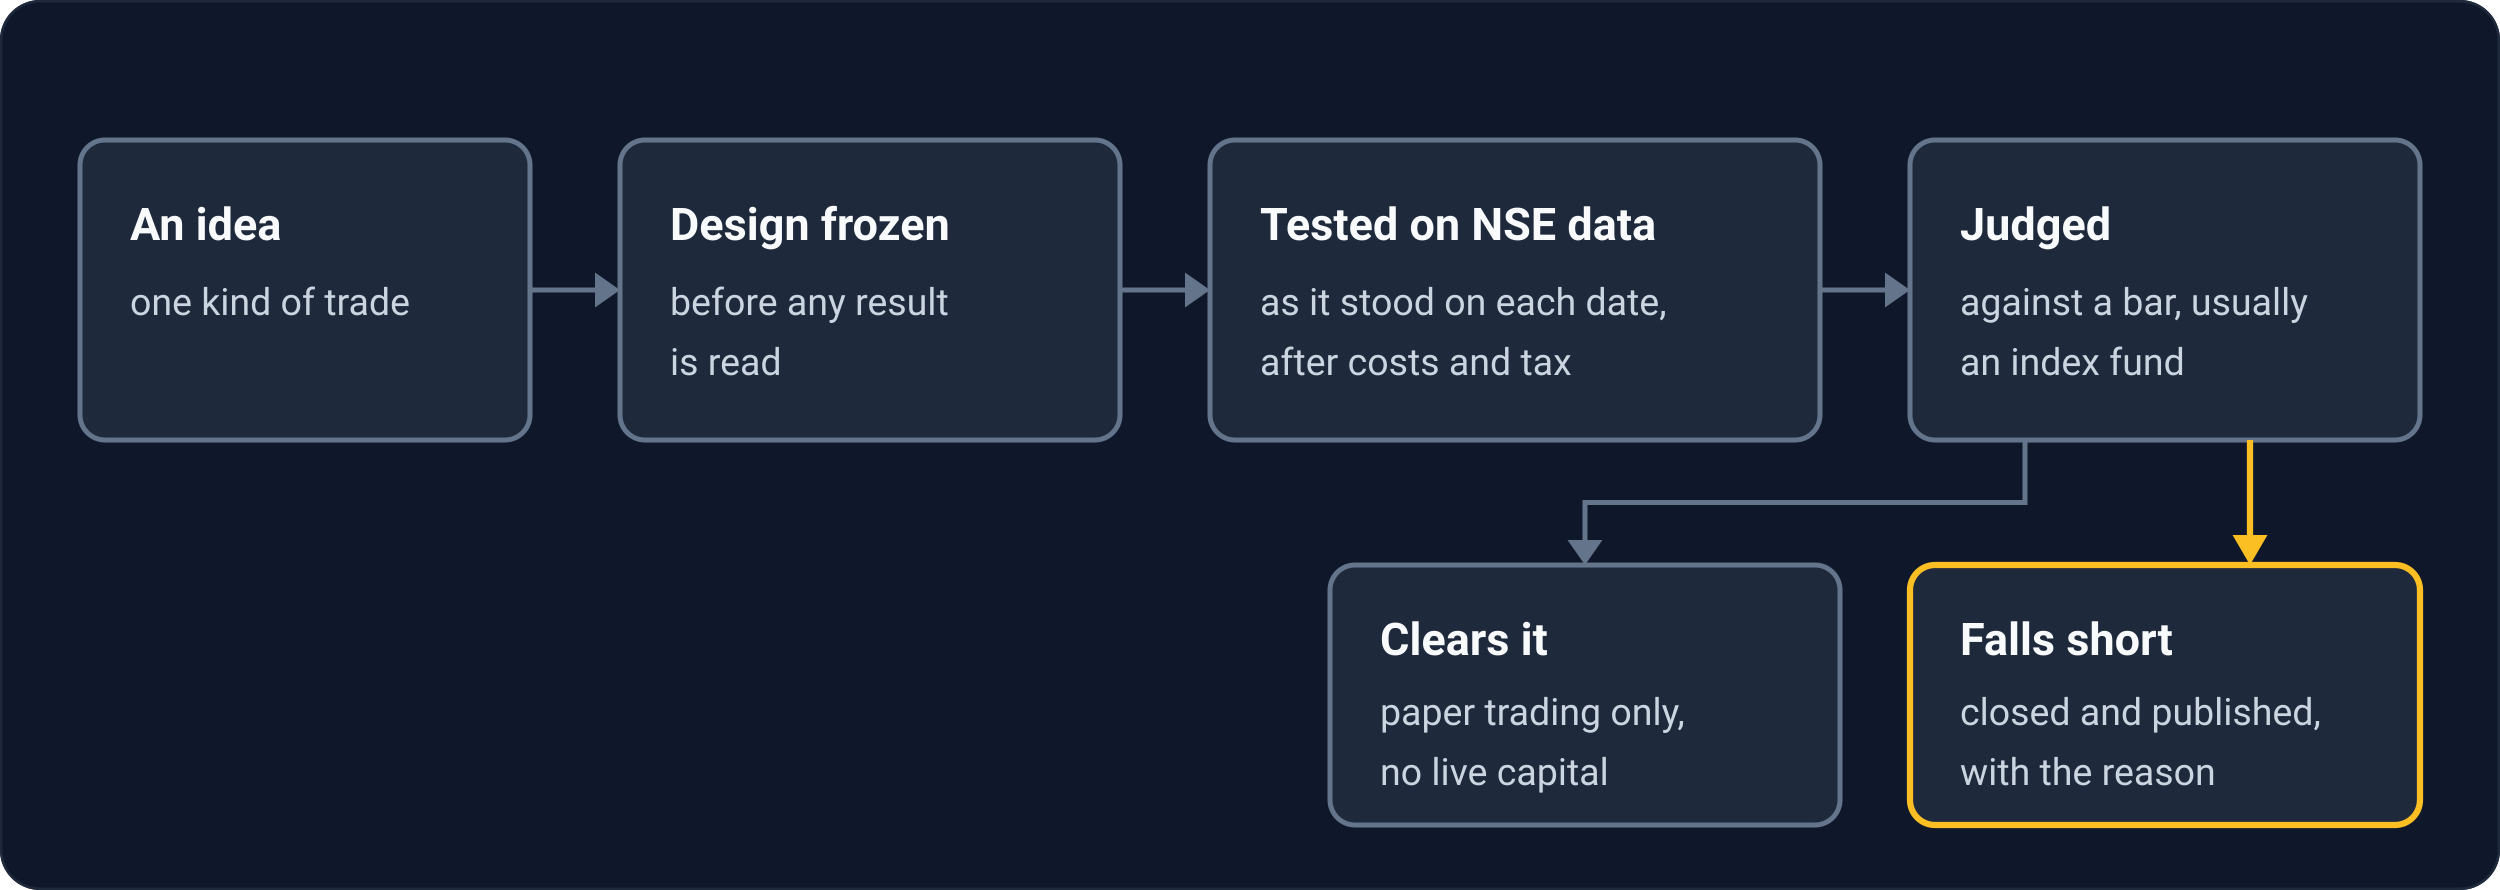
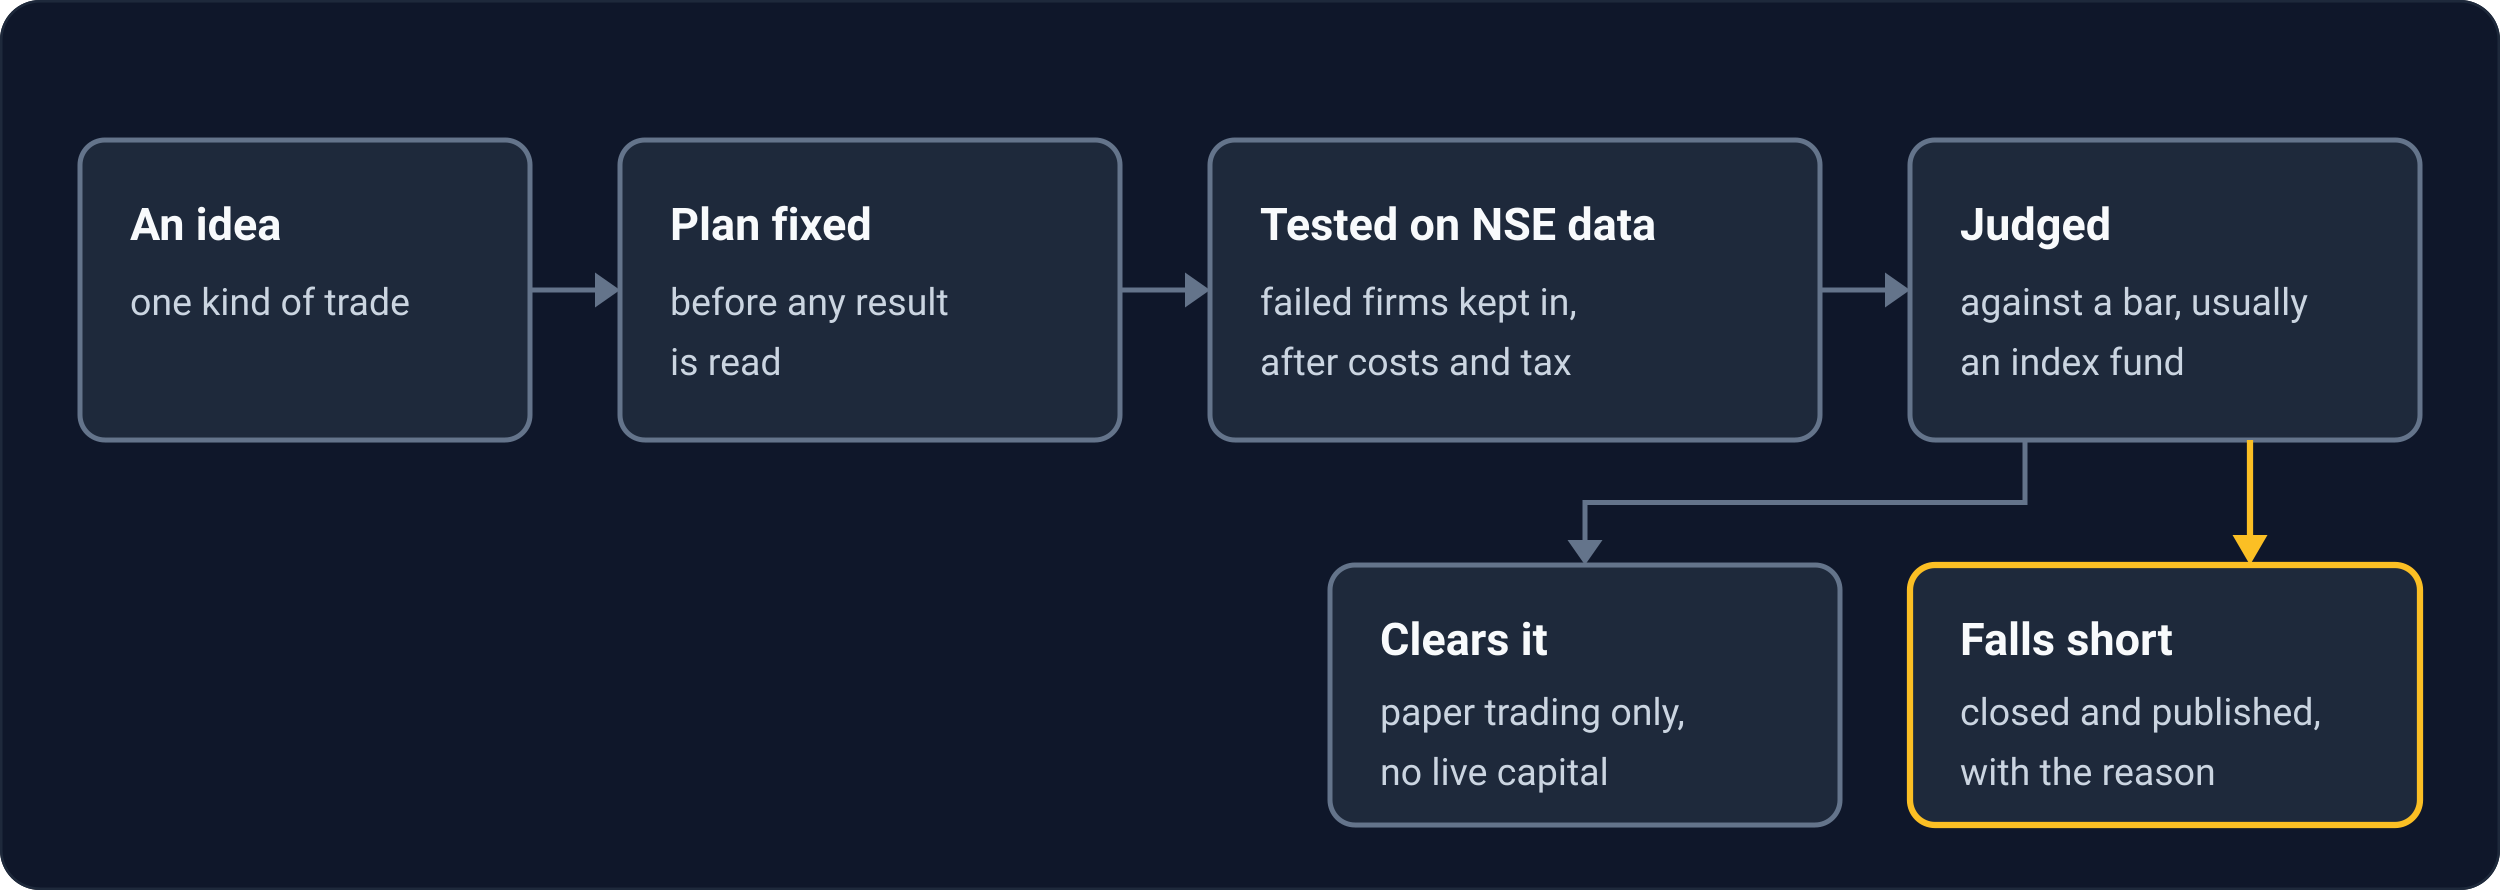
<svg xmlns="http://www.w3.org/2000/svg" width="1000" height="356" viewBox="0 0 1000 356" role="img" aria-labelledby="t d">
  <style>
    .s{font-family:system-ui,-apple-system,"Segoe UI",Roboto,"Noto Sans",Helvetica,Arial,sans-serif}
    .box{fill:#1e293b;stroke:#64748b;stroke-width:2}
    .boxa{fill:#1e293b;stroke:#fbbf24;stroke-width:2.5}
    .h{fill:#f8fafc;font-size:18px;font-weight:600}
    .t{fill:#cbd5e1;font-size:15px}
    .a{stroke:#fbbf24;stroke-width:2.5;fill:none}
    .ah{fill:#fbbf24}
    .n{stroke:#64748b;stroke-width:2;fill:none}
    .nh{fill:#64748b}
  </style>
  <rect width="1000" height="356" rx="16" fill="#0f172a" />
  <rect x="0.5" y="0.5" width="999" height="355" rx="15.5" fill="none" stroke="#1e293b" />
  <rect class="box" x="32" y="56" width="180" height="120" rx="10" />
  <text class="s h" x="52" y="96">An idea</text>
  <text class="s t" x="52" y="126">one kind of trade</text>
  <path class="n" d="M212 116H238" />
  <path class="nh" d="M238 109L248 116L238 123Z" />
  <rect class="box" x="248" y="56" width="200" height="120" rx="10" />
-   <text class="s h" x="268" y="96">Design frozen</text>
+   <text class="s h" x="268" y="96">Plan fixed</text>
  <text class="s t" x="268" y="126">before any result</text>
  <text class="s t" x="268" y="150">is read</text>
  <path class="n" d="M448 116H474" />
  <path class="nh" d="M474 109L484 116L474 123Z" />
  <rect class="box" x="484" y="56" width="244" height="120" rx="10" />
  <text class="s h" x="504" y="96">Tested on NSE data</text>
-   <text class="s t" x="504" y="126">as it stood on each date,</text>
+   <text class="s t" x="504" y="126">failed firms kept in,</text>
  <text class="s t" x="504" y="150">after costs and tax</text>
  <path class="n" d="M728 116H754" />
  <path class="nh" d="M754 109L764 116L754 123Z" />
  <rect class="box" x="764" y="56" width="204" height="120" rx="10" />
  <text class="s h" x="784" y="96">Judged</text>
  <text class="s t" x="784" y="126">against a bar, usually</text>
  <text class="s t" x="784" y="150">an index fund</text>
  <path class="n" d="M810 176V201H634V216" />
  <path class="nh" d="M627 216L634 226L641 216Z" />
  <rect class="box" x="532" y="226" width="204" height="104" rx="10" />
  <text class="s h" x="552" y="262">Clears it</text>
  <text class="s t" x="552" y="290">paper trading only,</text>
  <text class="s t" x="552" y="314">no live capital</text>
  <path class="a" d="M900 176V214" />
  <path class="ah" d="M893 214L900 226L907 214Z" />
  <rect class="boxa" x="764" y="226" width="204" height="104" rx="10" />
  <text class="s h" x="784" y="262">Falls short</text>
  <text class="s t" x="784" y="290">closed and published,</text>
  <text class="s t" x="784" y="314">with the reason</text>
</svg>
